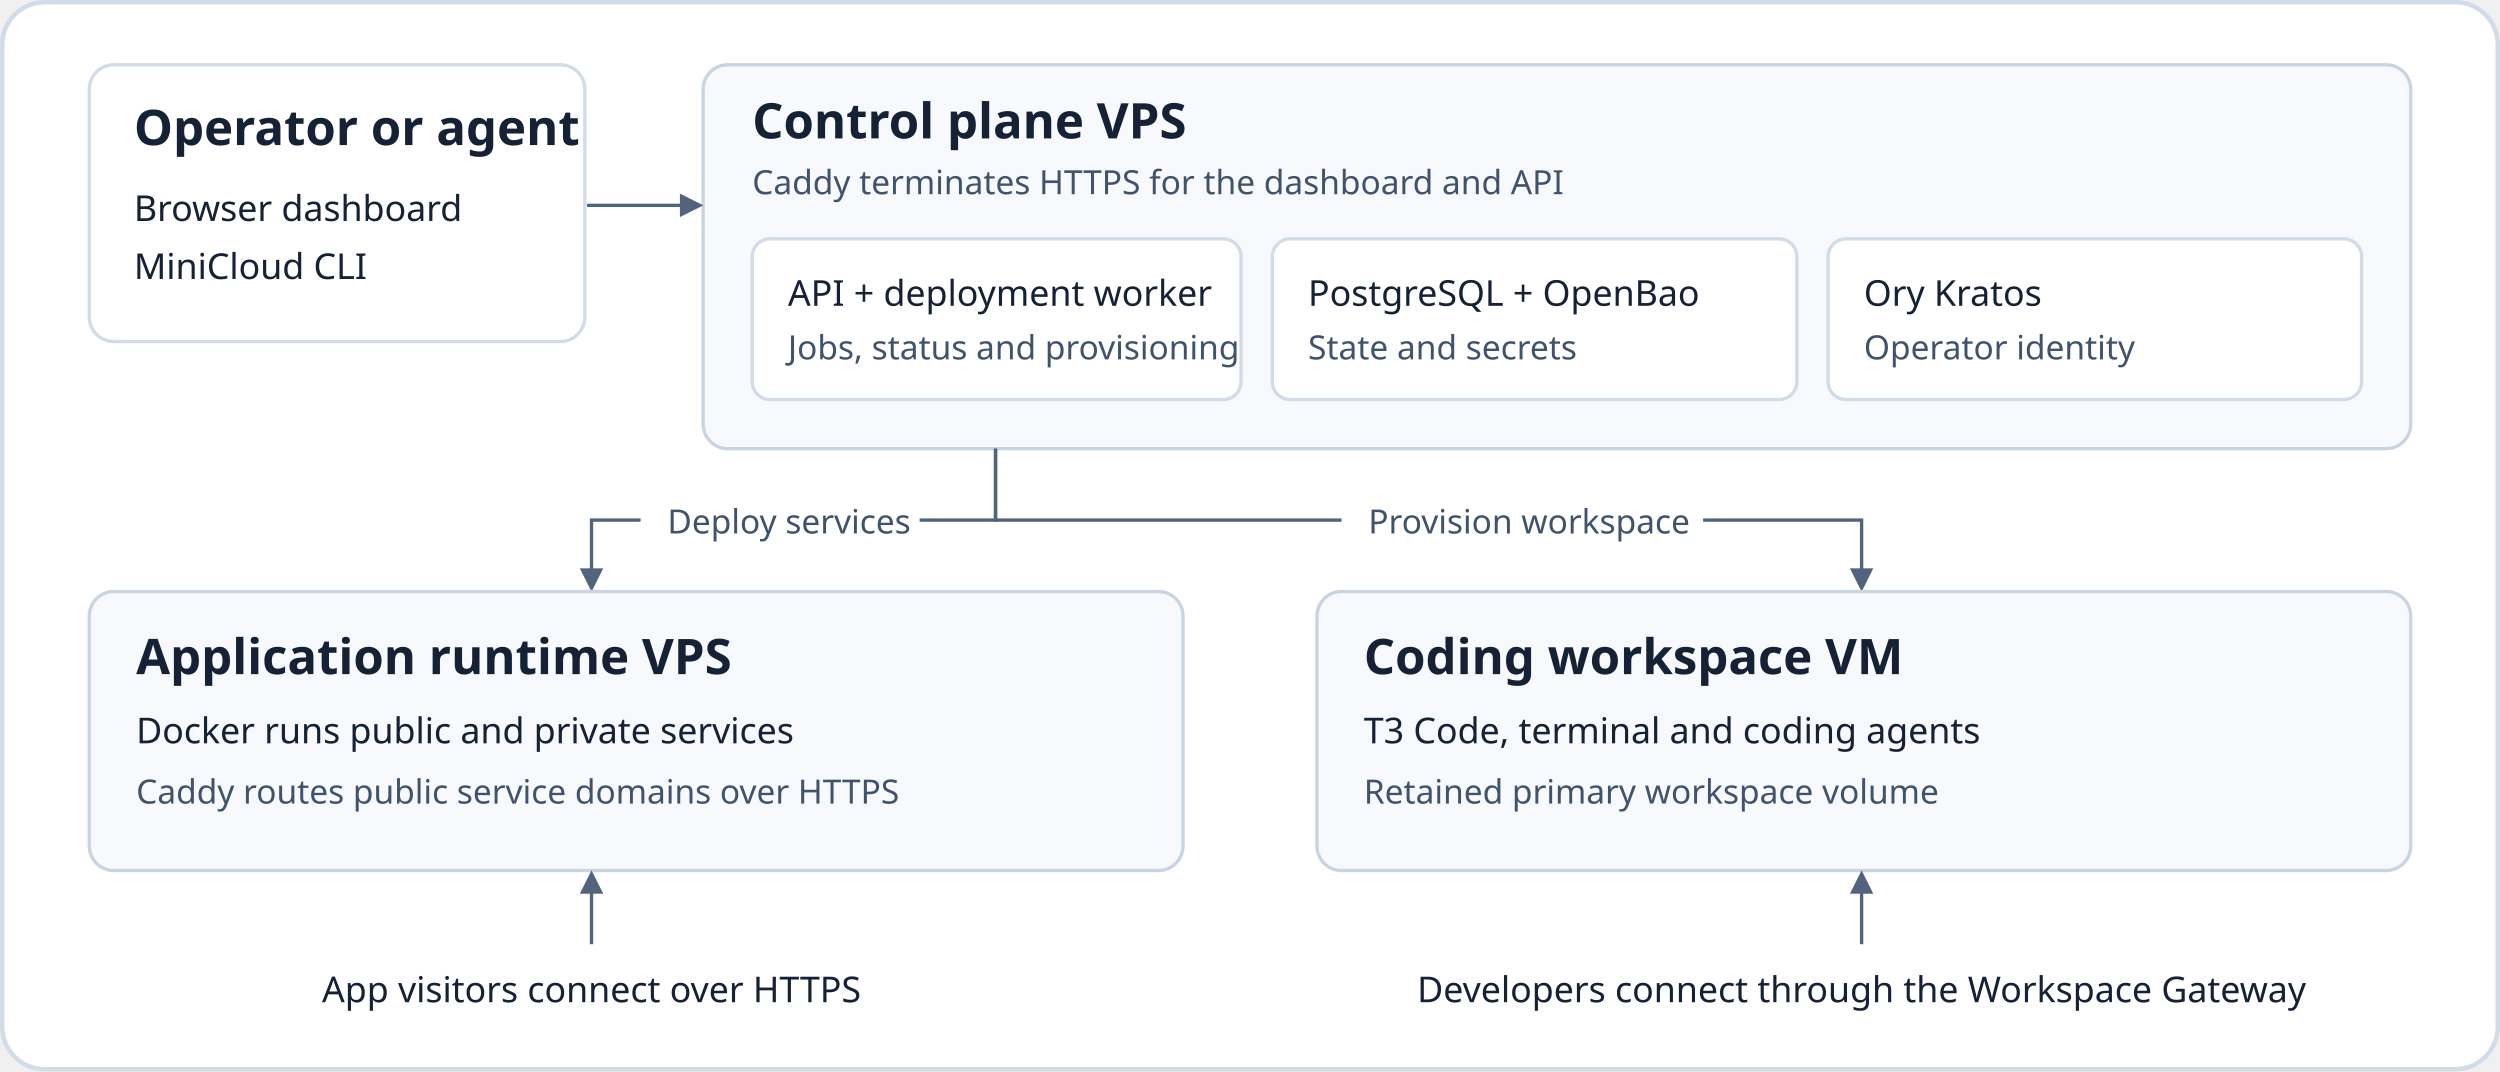
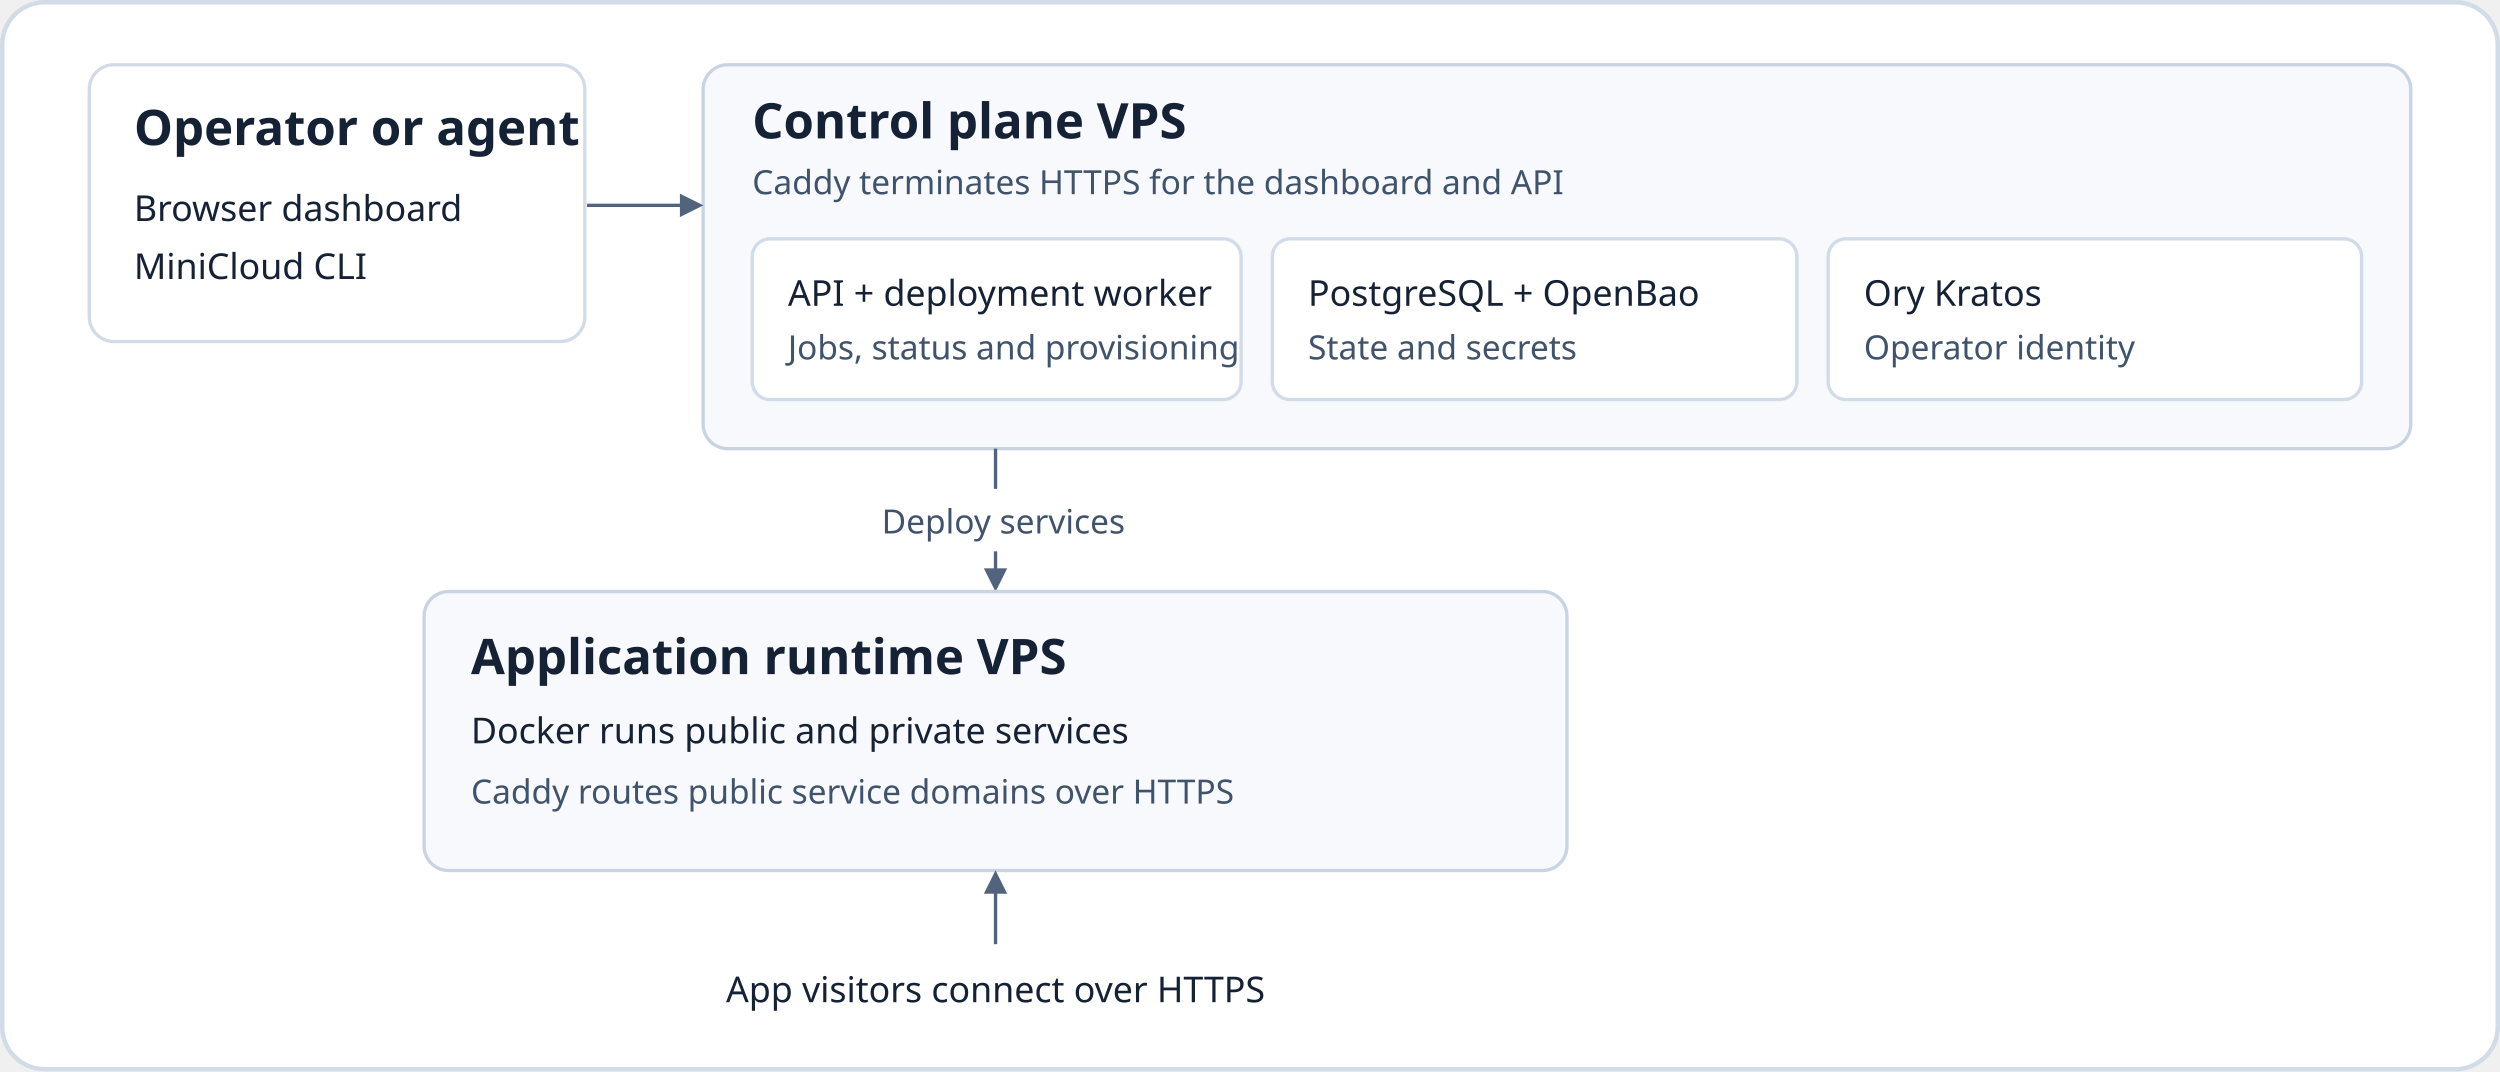
<svg xmlns="http://www.w3.org/2000/svg" width="1120" height="480" viewBox="0 0 1120 480" role="img" aria-labelledby="title description">
  <defs>
    <marker id="arrow" viewBox="0 0 10 10" refX="8" refY="5" markerWidth="7" markerHeight="7" orient="auto-start-reverse">
      <path d="M0 0L10 5L0 10Z" fill="#51637d" />
    </marker>
  </defs>
  <style>
    text { font-family: system-ui, sans-serif; fill: #152135; }
    .heading { font-size: 22px; font-weight: 650; }
    .label { font-size: 16px; }
    .small { font-size: 15px; fill: #40536c; }
    .boundary { fill: #f7f9fc; stroke: #c9d4e3; stroke-width: 1.5; }
    .card { fill: #fff; stroke: #d2dbe8; stroke-width: 1.5; }
    .connector { fill: none; stroke: #51637d; stroke-width: 1.5; marker-end: url(#arrow); }
  </style>
  <rect x="1" y="1" width="1118" height="478" rx="19" fill="#fff" stroke="#d2dbe8" stroke-width="2" />
  <rect x="40" y="29" width="222" height="124" rx="11" class="card" />
  <text x="60" y="65" class="heading">Operator or agent</text>
  <text x="60" y="99" class="label">Browser dashboard</text>
  <text x="60" y="125" class="label">MiniCloud CLI</text>
  <rect x="315" y="29" width="765" height="172" rx="11" class="boundary" />
  <text x="337" y="62" class="heading">Control plane VPS</text>
  <text x="337" y="87" class="small">Caddy terminates HTTPS for the dashboard and API</text>
  <rect x="337" y="107" width="219" height="72" rx="8" class="card" />
  <text x="353" y="137" class="label">API + deployment worker</text>
  <text x="353" y="161" class="small">Jobs, status and provisioning</text>
  <rect x="570" y="107" width="235" height="72" rx="8" class="card" />
  <text x="586" y="137" class="label">PostgreSQL + OpenBao</text>
  <text x="586" y="161" class="small">State and secrets</text>
  <rect x="819" y="107" width="239" height="72" rx="8" class="card" />
  <text x="835" y="137" class="label">Ory Kratos</text>
  <text x="835" y="161" class="small">Operator identity</text>
  <path d="M263 92H313" class="connector" />
-   <path d="M446 201V233H265V263" class="connector" />
-   <path d="M446 201V233H834V263" class="connector" />
-   <rect x="287" y="219" width="125" height="28" rx="5" fill="#fff" />
-   <text x="299" y="239" class="small">Deploy services</text>
-   <rect x="601" y="219" width="162" height="28" rx="5" fill="#fff" />
-   <text x="613" y="239" class="small">Provision workspace</text>
-   <rect x="40" y="265" width="490" height="125" rx="11" class="boundary" />
-   <text x="61" y="302" class="heading">Application runtime VPS</text>
-   <text x="61" y="333" class="label">Docker runs public and private services</text>
-   <text x="61" y="360" class="small">Caddy routes public service domains over HTTPS</text>
-   <rect x="590" y="265" width="490" height="125" rx="11" class="boundary" />
-   <text x="611" y="302" class="heading">Coding workspace VM</text>
-   <text x="611" y="333" class="label">T3 Code, terminal and coding agents</text>
-   <text x="611" y="360" class="small">Retained primary workspace volume</text>
-   <path d="M265 423V392" class="connector" />
-   <path d="M834 423V392" class="connector" />
-   <text x="265" y="449" class="label" text-anchor="middle">App visitors connect over HTTPS</text>
-   <text x="834" y="449" class="label" text-anchor="middle">Developers connect through the Workspace Gateway</text>
+   <path d="M446 201V263" class="connector" />
+   <rect x="383" y="219" width="125" height="28" rx="5" fill="#fff" />
+   <text x="395" y="239" class="small">Deploy services</text>
+   <rect x="190" y="265" width="512" height="125" rx="11" class="boundary" />
+   <text x="211" y="302" class="heading">Application runtime VPS</text>
+   <text x="211" y="333" class="label">Docker runs public and private services</text>
+   <text x="211" y="360" class="small">Caddy routes public service domains over HTTPS</text>
+   <path d="M446 423V392" class="connector" />
+   <text x="446" y="449" class="label" text-anchor="middle">App visitors connect over HTTPS</text>
</svg>
